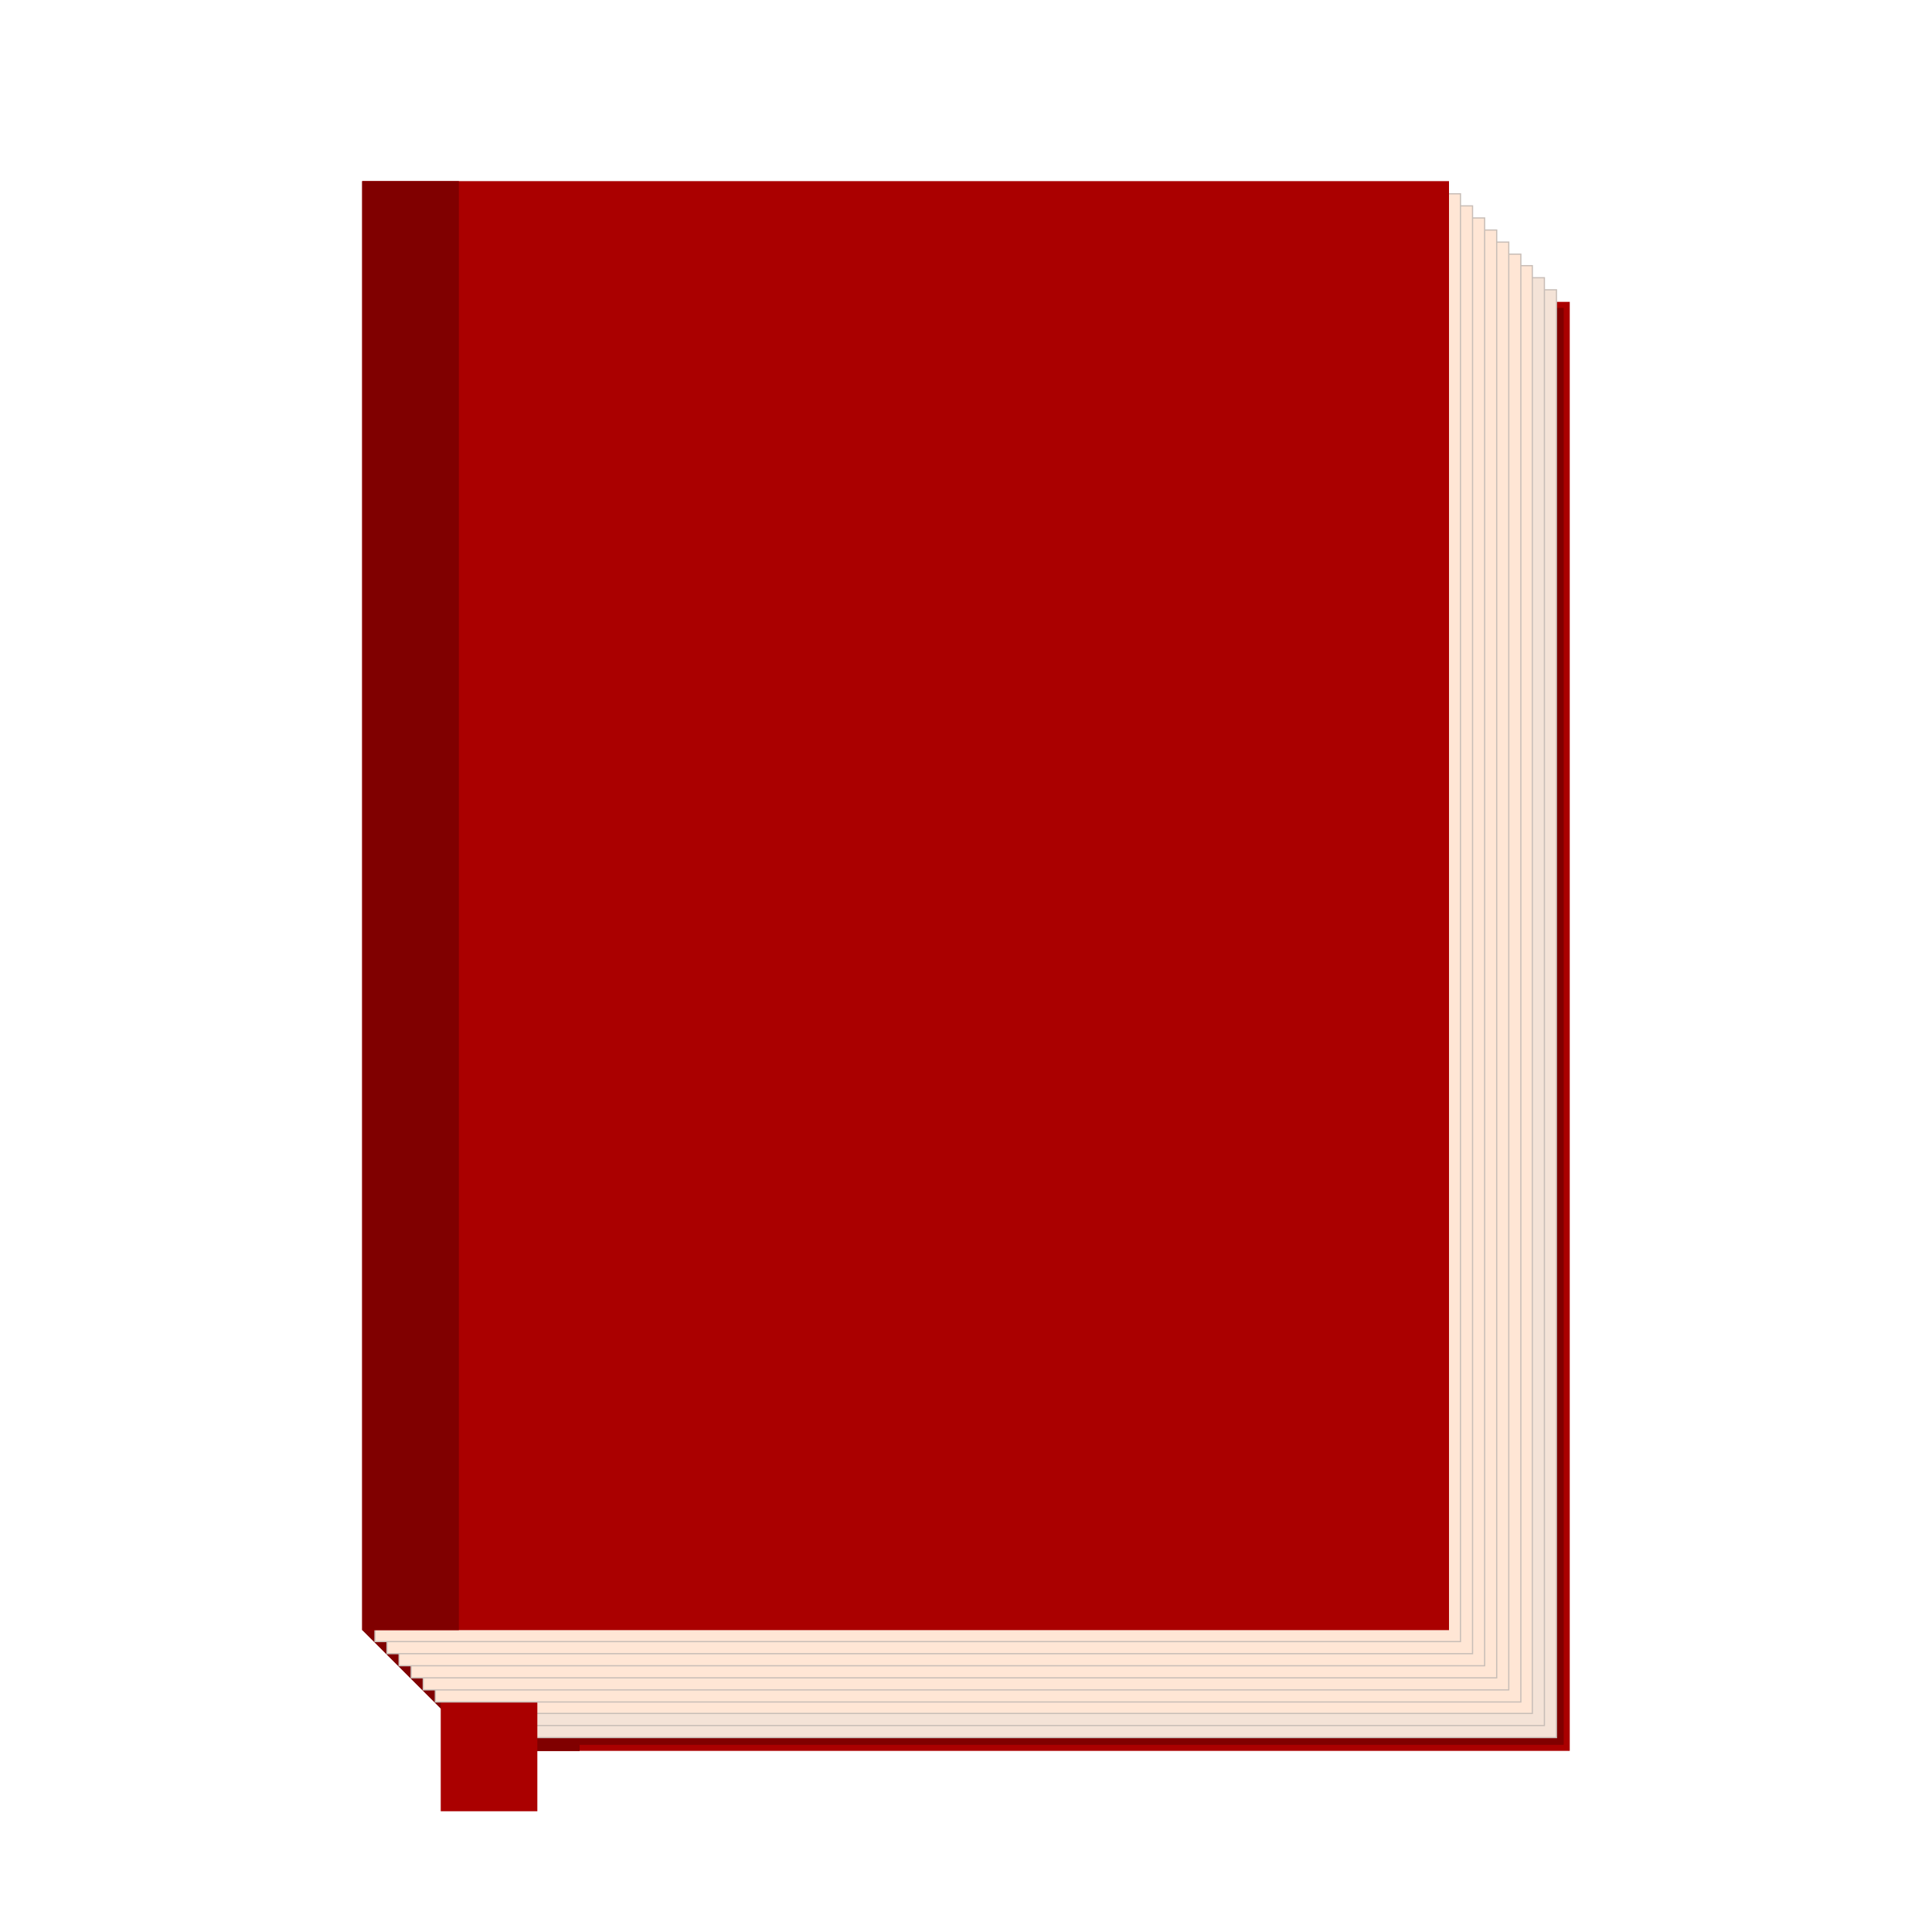
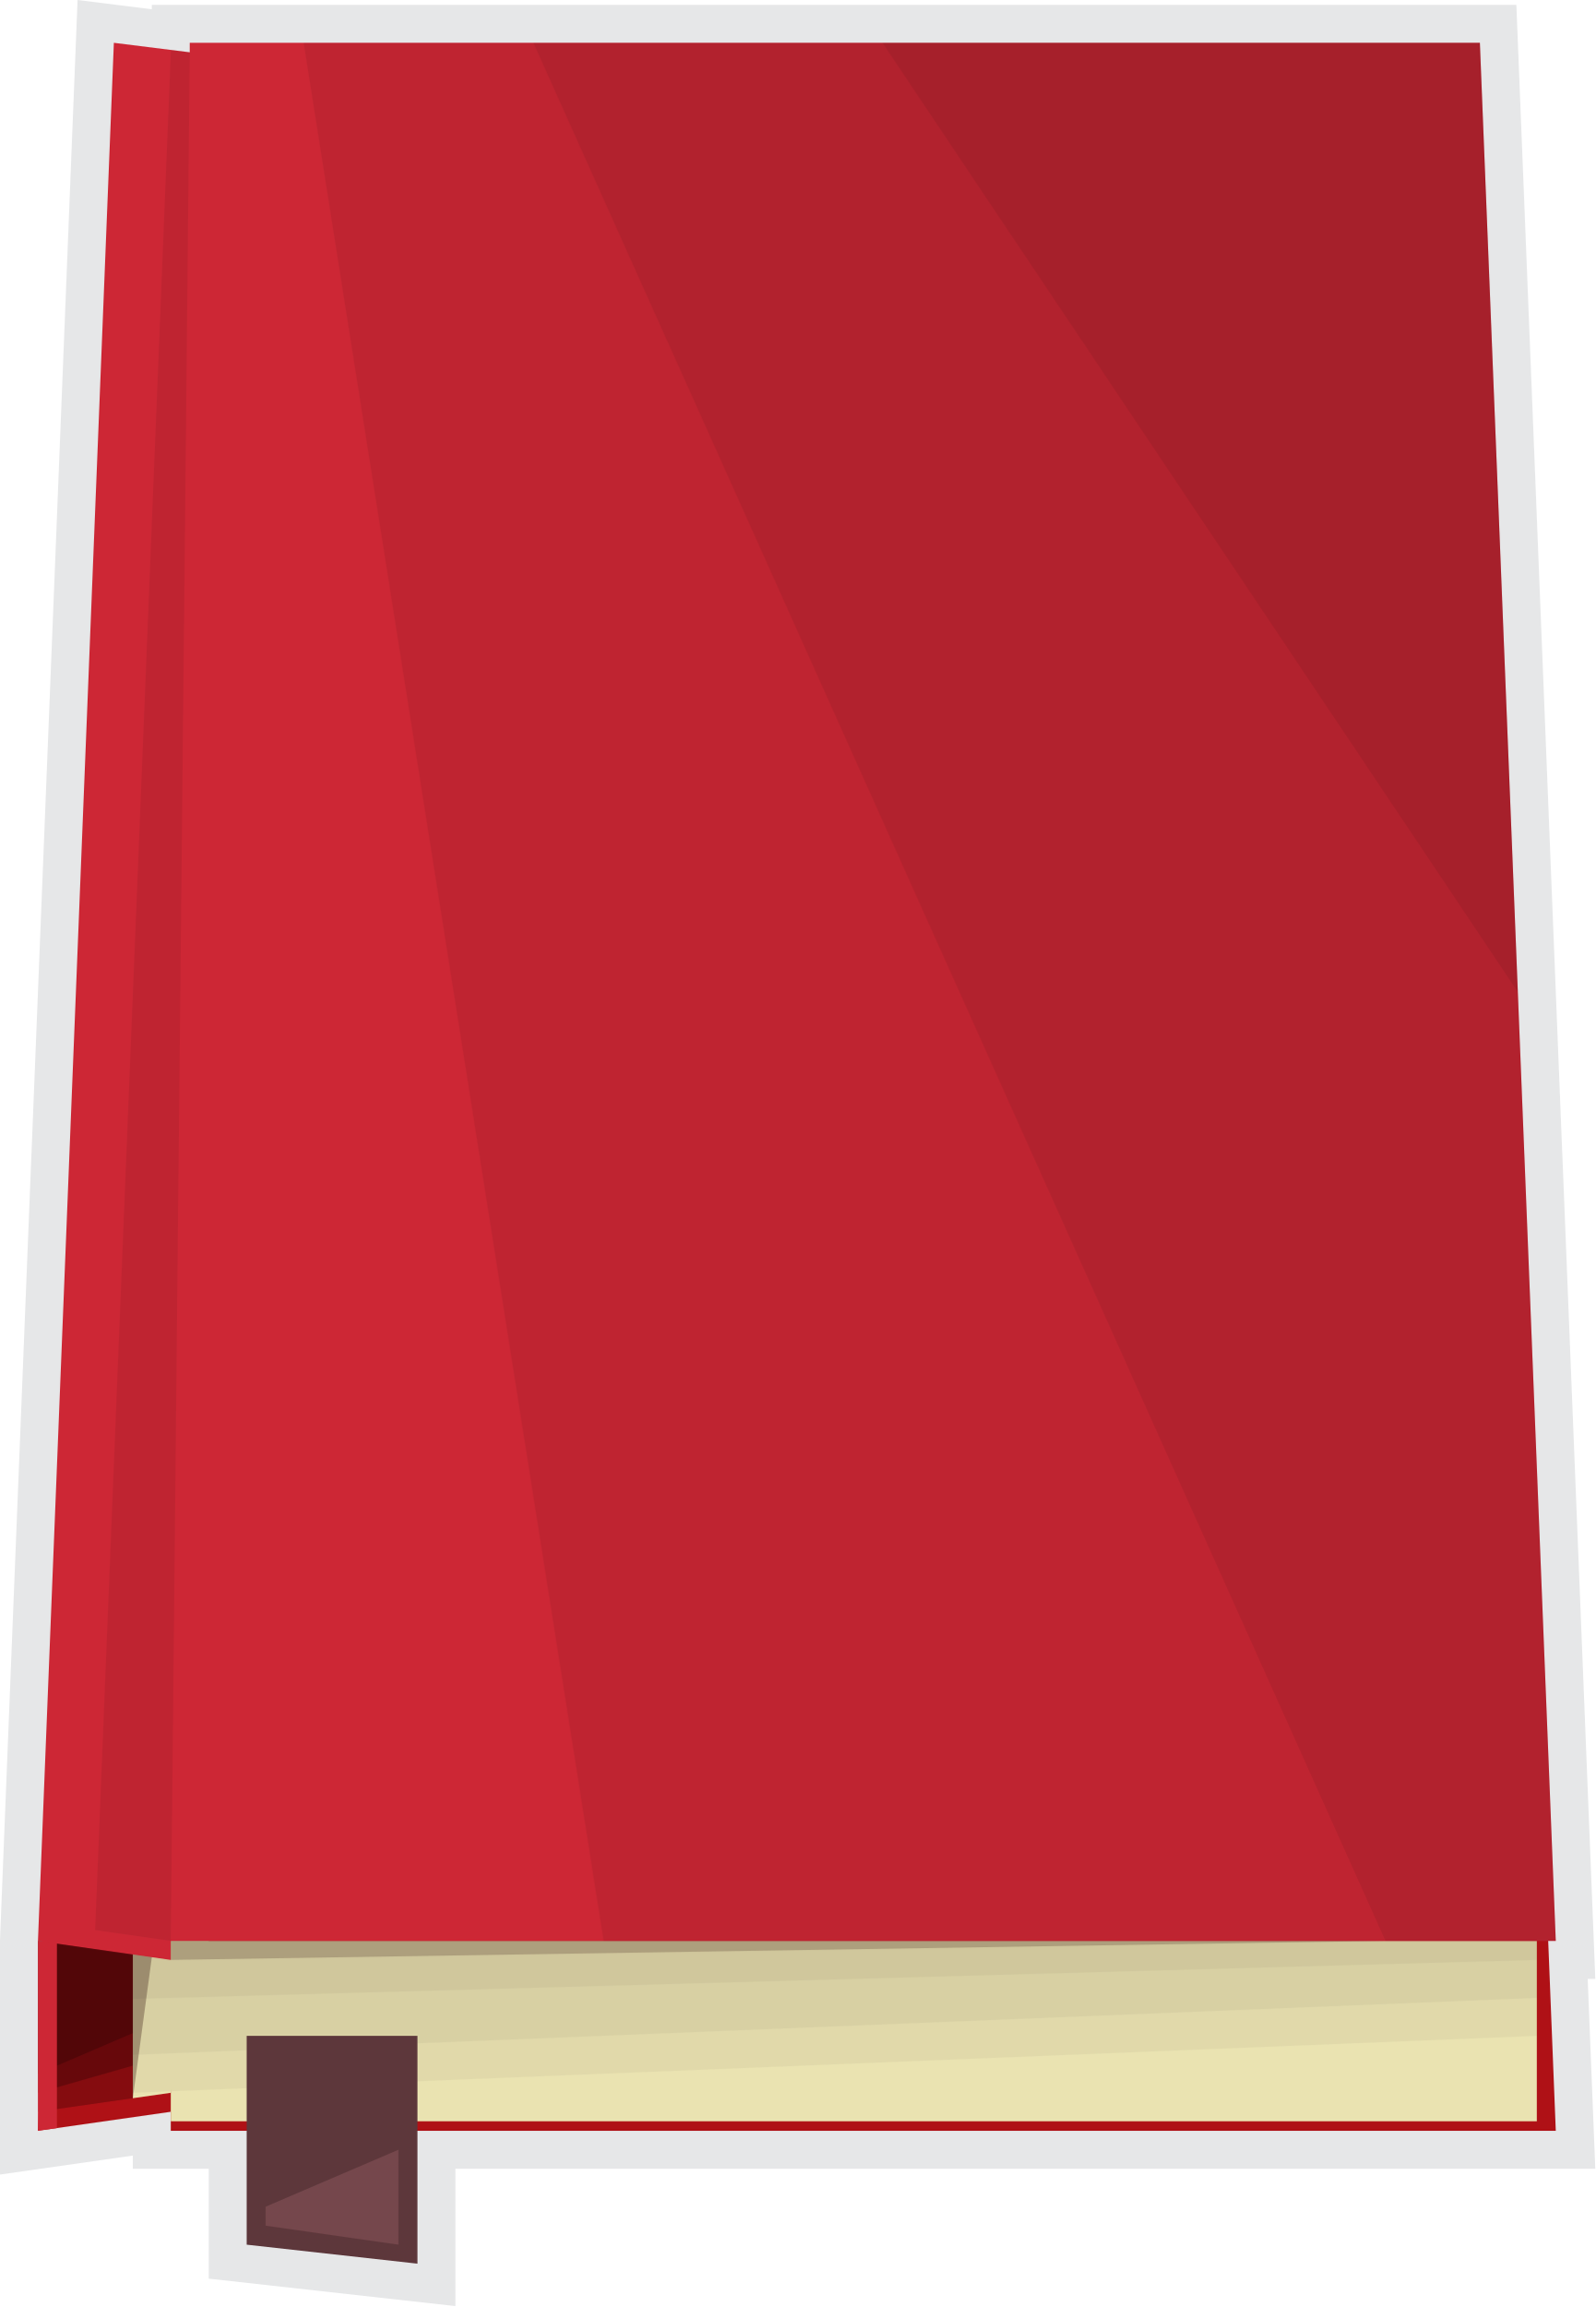
- <svg xmlns="http://www.w3.org/2000/svg" width="1600" height="1600" viewBox="0 0 423.333 423.333" version="1.1" id="svg8">
-   <defs id="defs2" />
-   <g id="layer1" style="display:inline">
-     <rect style="fill:#aa0000;stroke-width:0.219" id="rect10" width="238.125" height="317.5" x="105.833" y="66.146" />
-     <rect style="fill:#800000;stroke-width:0.065" id="rect10-4" width="21.167" height="317.5" x="105.833" y="66.146" />
+ <svg xmlns="http://www.w3.org/2000/svg" viewBox="0 0 840.816 1214.89">
+   <defs>
+     <style>.cls-1{fill:#e6e7e8;stroke:#e6e7e8;stroke-width:40px;}.cls-2{fill:#af1116;}.cls-3{fill:#eae3b1;}.cls-4{fill:#201d0f;opacity:0.05;}.cls-5{fill:#5d373b;}.cls-10,.cls-6{fill:#230000;}.cls-6{opacity:0.3;}.cls-7{fill:#cd2735;}.cls-8{opacity:0.07;}.cls-9{fill:#8d575d;opacity:0.5;}.cls-10{opacity:0.2;}</style>
+   </defs>
+   <g id="Layer_6" data-name="Layer 6">
+     <polygon class="cls-1" points="816 1022.545 820 1022.545 800 522.545 780 22.545 465.147 22.545 281.11 22.545 160 22.545 100 22.545 100 27.545 90.056 26.302 60 22.545 20 1022.545 20 1092.545 20 1102.545 20 1112.545 20 1122.545 90 1112.545 90 1117.545 90 1122.545 130 1122.545 130 1182.545 220 1192.545 220 1122.545 820 1122.545 816 1022.545" />
  </g>
-   <g id="layer4" style="display:inline">
-     <path style="fill:#800000;stroke:none;stroke-width:0.265;stroke-linecap:butt;stroke-linejoin:miter;stroke-miterlimit:4;stroke-dasharray:none;stroke-opacity:1" d="m 79.375,357.188 26.458,26.458 h 21.167 V 66.146 H 105.833 L 79.375,39.688 Z" id="path907" />
-   </g>
-   <g id="g974" style="display:inline">
-     <rect style="fill:#800000;stroke-width:0.217" id="rect970" width="235.479" height="314.854" x="107.156" y="67.469" />
-   </g>
-   <g id="layer3" style="display:inline">
-     <rect style="display:inline;fill:#f4e3d7;stroke:#c8beb7;stroke-width:0.264;stroke-miterlimit:4;stroke-dasharray:none;stroke-opacity:1" id="rect10-6" width="237.861" height="317.236" x="103.187" y="63.5" />
-   </g>
-   <g id="g917" style="display:inline">
-     <rect style="display:inline;fill:#f4e3d7;stroke:#c8beb7;stroke-width:0.264;stroke-miterlimit:4;stroke-dasharray:none;stroke-opacity:1" id="rect915" width="237.861" height="317.236" x="100.542" y="60.854" />
-   </g>
-   <g id="g921" style="display:inline">
-     <rect style="display:inline;fill:#ffe6d5;stroke:#c8beb7;stroke-width:0.264;stroke-miterlimit:4;stroke-dasharray:none;stroke-opacity:1" id="rect919" width="237.861" height="317.236" x="97.896" y="58.208" />
-   </g>
-   <g id="layer5" style="display:inline">
-     <rect style="fill:#aa0000;stroke:none;stroke-width:0.19;stroke-miterlimit:4;stroke-dasharray:none;stroke-opacity:1" id="rect958" width="21.167" height="52.917" x="96.573" y="343.958" />
-   </g>
-   <g id="g933" style="display:inline">
-     <rect style="display:inline;fill:#ffe6d5;stroke:#c8beb7;stroke-width:0.264;stroke-miterlimit:4;stroke-dasharray:none;stroke-opacity:1" id="rect931" width="237.861" height="317.236" x="95.382" y="55.695" />
-   </g>
-   <g id="g925" style="display:inline">
-     <rect style="display:inline;fill:#ffe6d5;stroke:#c8beb7;stroke-width:0.264;stroke-miterlimit:4;stroke-dasharray:none;stroke-opacity:1" id="rect923" width="237.861" height="317.236" x="92.736" y="53.049" />
-   </g>
-   <g id="g943" style="display:inline">
-     <rect style="display:inline;fill:#ffe6d5;stroke:#c8beb7;stroke-width:0.264;stroke-miterlimit:4;stroke-dasharray:none;stroke-opacity:1" id="rect941" width="237.861" height="317.236" x="90.09" y="50.403" />
-   </g>
-   <g id="g947" style="display:inline">
-     <rect style="display:inline;fill:#ffe6d5;stroke:#c8beb7;stroke-width:0.264;stroke-miterlimit:4;stroke-dasharray:none;stroke-opacity:1" id="rect945" width="237.861" height="317.236" x="87.445" y="47.757" />
-   </g>
-   <g id="g951" style="display:inline">
-     <rect style="display:inline;fill:#ffe6d5;stroke:#c8beb7;stroke-width:0.264;stroke-miterlimit:4;stroke-dasharray:none;stroke-opacity:1" id="rect949" width="237.861" height="317.236" x="84.799" y="45.111" />
-   </g>
-   <g id="g955" style="display:inline">
-     <rect style="display:inline;fill:#ffe6d5;stroke:#c8beb7;stroke-width:0.264;stroke-miterlimit:4;stroke-dasharray:none;stroke-opacity:1" id="rect953" width="237.861" height="317.236" x="82.153" y="42.465" />
-   </g>
-   <g id="layer2" style="display:inline">
-     <rect style="display:inline;fill:#aa0000;stroke-width:0.219" id="rect10-3" width="238.125" height="317.5" x="79.375" y="39.688" />
-     <rect style="display:inline;fill:#800000;stroke-width:0.065" id="rect10-4-9" width="21.167" height="317.5" x="79.375" y="39.688" />
+   <g id="Layer_3" data-name="Layer 3">
+     <polygon class="cls-2" points="820 1122.545 90 1122.545 90 1112.545 20 1122.545 60 122.545 780 122.545 820 1122.545" />
+     <rect class="cls-3" x="90" y="1022.545" width="720" height="95" />
+     <polygon class="cls-3" points="90 1102.545 70 1105.402 70 1022.545 110 1022.545 90 1102.545" />
+     <polygon class="cls-4" points="810 1072.545 70 1102.545 70 1022.545 810 1022.545 810 1072.545" />
+     <polygon class="cls-4" points="810 1052.545 70 1082.545 70 1022.545 810 1022.545 810 1052.545" />
+     <polygon class="cls-4" points="810 1032.545 70 1053.1 70 1022.545 810 1022.545 810 1032.545" />
+     <polygon class="cls-5" points="220 1192.545 130 1182.545 130 1072.545 220 1072.545 220 1192.545" />
+     <polygon class="cls-6" points="20 1022.545 20 1112.545 70 1105.402 80 1031.116 80 1022.545 20 1022.545" />
+     <polygon class="cls-6" points="20 1022.545 20 1102.545 70 1088.259 70 1029.688 70 1022.545 20 1022.545" />
+     <polygon class="cls-6" points="20 1022.545 20 1092.545 70 1071.116 70 1029.688 70 1022.545 20 1022.545" />
+     <polygon class="cls-7" points="20 1022.545 20 1122.545 30 1121.116 30 1023.295 20 1022.545" />
+     <polygon class="cls-7" points="820 1022.545 90 1022.545 90 1032.545 20 1022.545 60 22.545 100 27.545 100 22.545 780 22.545 820 1022.545" />
+     <polygon class="cls-8" points="100 27.545 90 1022.545 50.104 1016.846 90.056 26.302 100 27.545" />
+     <polygon class="cls-9" points="210 1182.545 140 1172.545 140 1162.545 210 1132.545 210 1182.545" />
+     <polygon class="cls-8" points="820 1022.545 318.101 1022.545 160 22.545 780 22.545 820 1022.545" />
+     <polygon class="cls-8" points="820 1022.545 730.284 1022.545 281.11 22.545 780 22.545 820 1022.545" />
+     <polygon class="cls-8" points="800 522.545 465.147 22.545 780 22.545 800 522.545" />
+     <polygon class="cls-10" points="90 1022.545 90 1032.545 730.284 1022.545 90 1022.545" />
  </g>
</svg>
